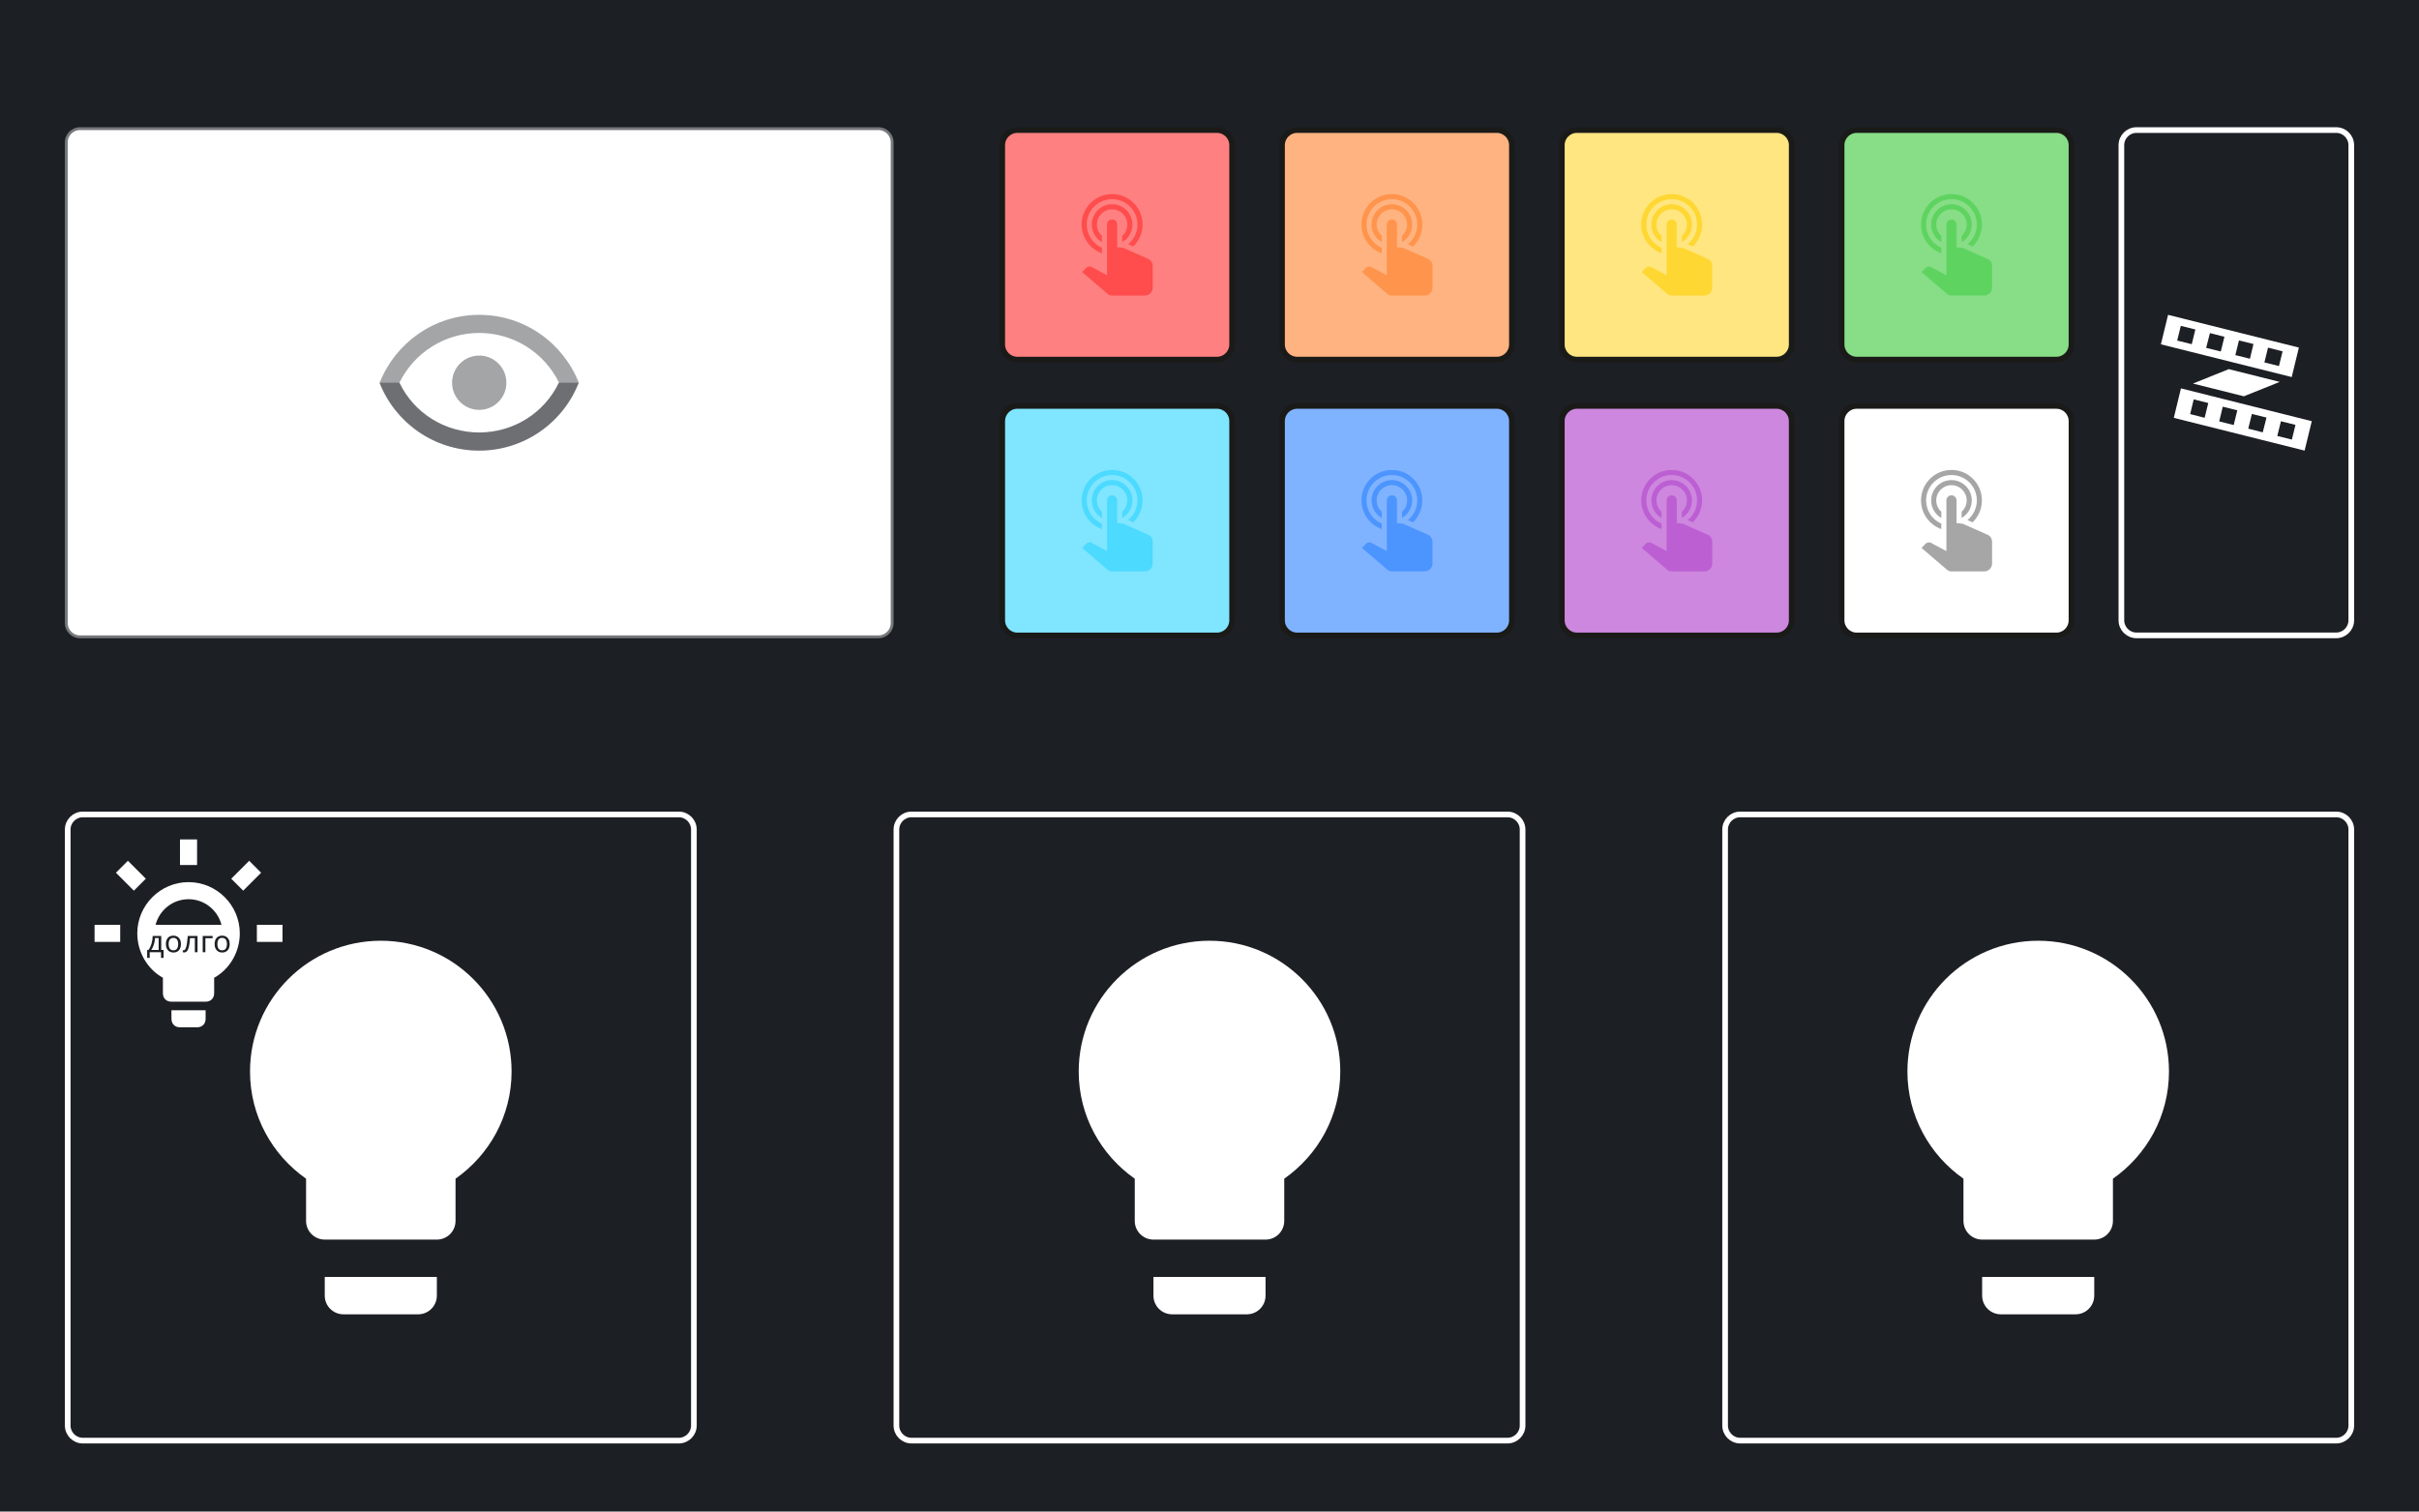
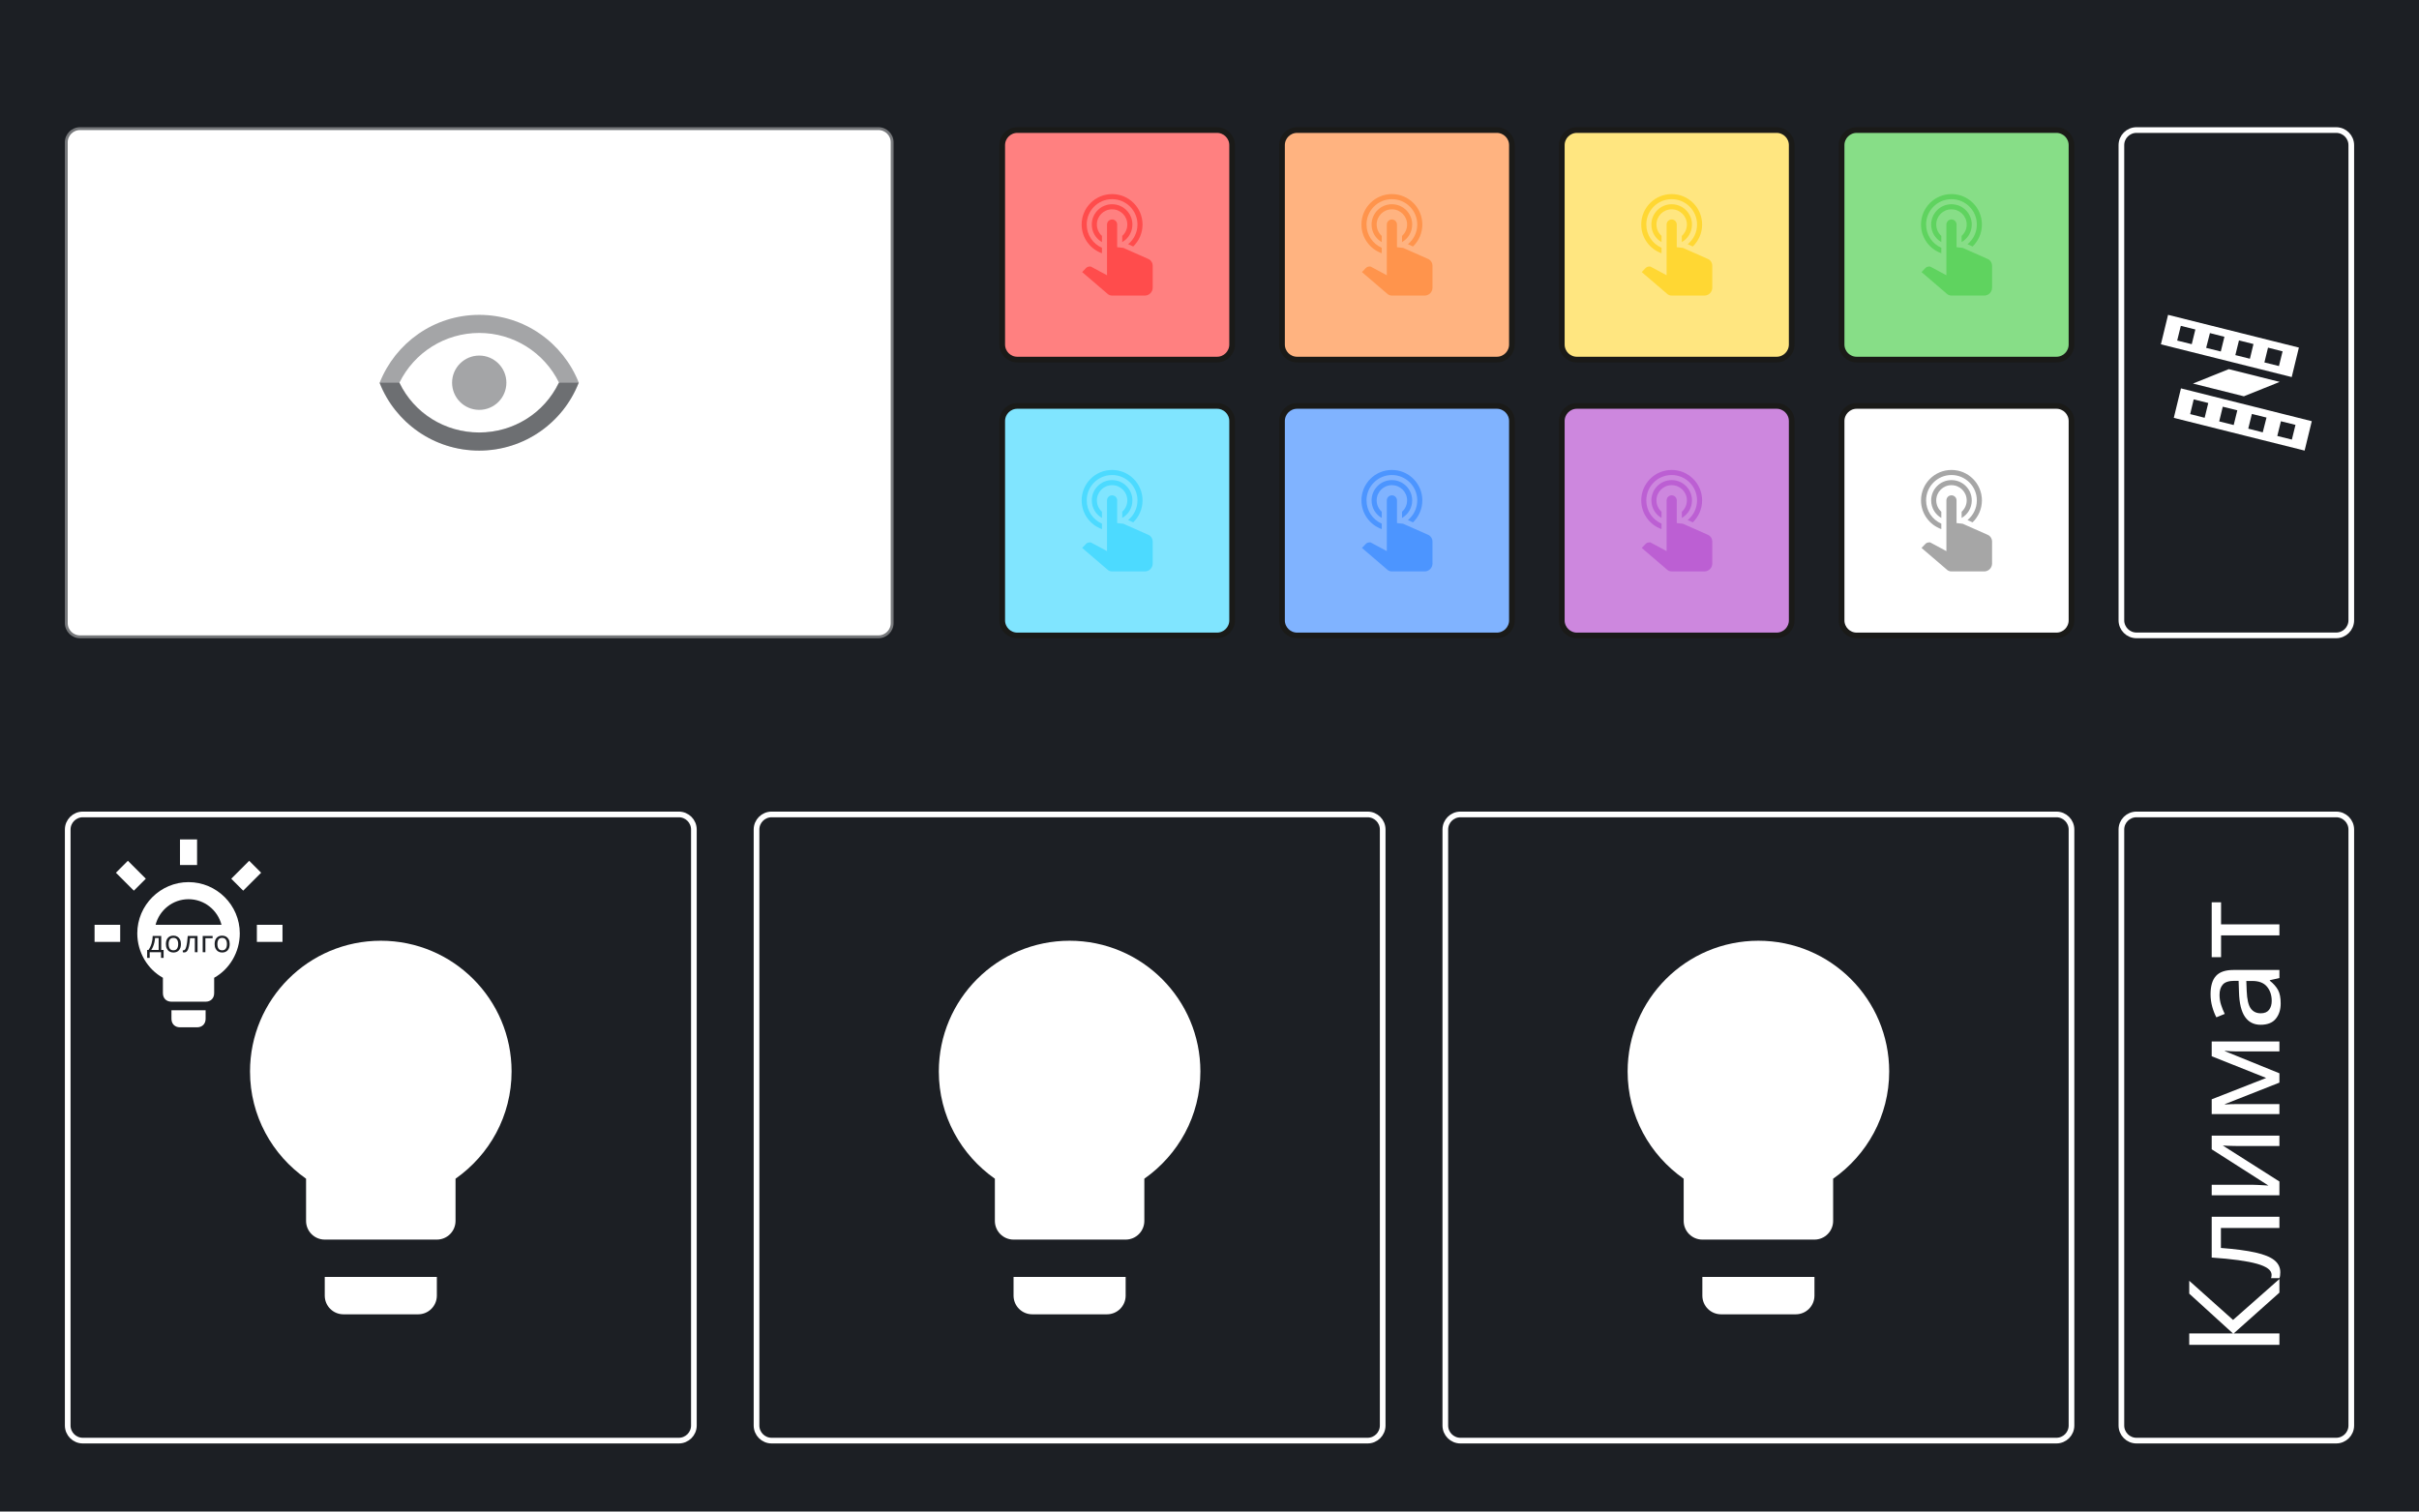
<svg xmlns="http://www.w3.org/2000/svg" width="1280" height="800" viewBox="0 0 1280 800" version="1.1" id="svg1" xml:space="preserve">
  <defs id="defs1" />
  <g id="layer1">
    <rect style="fill:#1c1f24;stroke:none;stroke-width:3;stroke-linecap:square;stroke-linejoin:round;paint-order:markers fill stroke" id="rect1" width="1280" height="800" x="0" y="0" />
    <g id="g5">
      <rect style="fill:#1c1f24;stroke:#ffffff;stroke-width:3;stroke-linecap:square;stroke-linejoin:round;paint-order:markers fill stroke;fill-opacity:1" id="rect2" width="331.336" height="331.416" x="35.831" y="431.056" rx="8" ry="8" />
      <path d="m 201.499,497.903 a 69.203,69.203 0 0 0 -69.203,69.203 c 0,23.529 11.765,44.191 29.658,56.746 v 22.343 a 9.886,9.886 0 0 0 9.886,9.886 h 59.317 a 9.886,9.886 0 0 0 9.886,-9.886 v -22.343 c 17.894,-12.555 29.658,-33.217 29.658,-56.746 A 69.203,69.203 0 0 0 201.499,497.903 M 171.841,685.74 a 9.886,9.886 0 0 0 9.886,9.886 h 39.545 a 9.886,9.886 0 0 0 9.886,-9.886 v -9.886 H 171.841 Z" id="path1-2" style="fill:#ffffff;stroke-width:1" />
      <g id="g13" transform="matrix(0.5973202,0,0,0.5973202,-62.77248,179.9698)" style="stroke-width:1.674">
        <path d="m 234.269,477.308 -10.594,10.594 -15.891,-15.891 10.594,-10.594 15.891,15.891 m 45.403,-34.809 h -15.134 v 22.701 h 15.134 v -22.701 m -90.805,90.805 h 22.701 v -15.134 h -22.701 v 15.134 m 68.104,68.104 c 0,4.54 3.027,7.567 7.567,7.567 h 15.134 c 4.54,0 7.567,-3.027 7.567,-7.567 v -7.567 h -30.268 v 7.567 m 68.861,-139.991 -15.891,15.891 10.594,10.594 15.891,-15.891 -10.594,-10.594 m -8.324,64.32 c 0,16.648 -9.081,31.782 -22.701,39.349 v 13.621 c 0,4.54 -3.027,7.567 -7.567,7.567 h -30.268 c -4.54,0 -7.567,-3.027 -7.567,-7.567 v -13.621 c -13.621,-7.567 -22.701,-22.701 -22.701,-39.349 0,-24.971 20.431,-45.403 45.403,-45.403 24.971,0 45.403,20.431 45.403,45.403 m -74.612,-7.567 h 58.418 c -3.405,-13.015 -15.134,-22.701 -29.209,-22.701 -14.075,0 -25.804,9.686 -29.209,22.701 m 89.746,0 v 15.134 h 22.701 v -15.134 z" id="path1-22" style="fill:#ffffff;fill-opacity:1;stroke-width:1.674" />
        <text xml:space="preserve" style="font-size:26.889px;line-height:1.25;font-family:Ubuntu;-inkscape-font-specification:Ubuntu;fill:#1c1f24;fill-opacity:1;stroke-width:1.674" x="234.943" y="542.436" id="text1">
          <tspan id="tspan1" x="234.943" y="542.436" style="fill:#1c1f24;fill-opacity:1;stroke-width:1.674">долго</tspan>
        </text>
      </g>
    </g>
    <rect style="fill:#ffffff;stroke:#1c1f24;stroke-width:3;stroke-linecap:square;stroke-linejoin:round;paint-order:markers fill stroke;stroke-opacity:0.6" id="rect5" width="438.501" height="270.446" x="34.331" y="67.338" rx="8" ry="8" />
    <path d="m 253.582,188.193 a 14.369,14.369 0 0 1 14.369,14.369 14.369,14.369 0 0 1 -14.369,14.369 14.369,14.369 0 0 1 -14.369,-14.369 14.369,14.369 0 0 1 14.369,-14.369 m 0,-21.553 c 23.948,0 44.399,14.895 52.685,35.921 -8.286,21.026 -28.737,35.921 -52.685,35.921 -23.948,0 -44.399,-14.895 -52.685,-35.921 8.286,-21.026 28.737,-35.921 52.685,-35.921 m -42.244,35.921 c 7.903,16.093 24.235,26.342 42.244,26.342 18.009,0 34.341,-10.25 42.244,-26.342 -7.903,-16.093 -24.235,-26.342 -42.244,-26.342 -18.009,0 -34.341,10.25 -42.244,26.342 z" id="path1" style="stroke-width:1;fill:#1c1f24;fill-opacity:0.4" />
    <path d="m 253.486,228.904 c -18.2,0 -34.485,-10.058 -42.148,-26.343 h -10.537 c 8.142,21.074 28.737,35.922 52.685,35.922 23.948,0 44.543,-14.848 52.685,-35.922 h -10.537 c -7.663,16.284 -23.948,26.343 -42.148,26.343 z" id="path1-8" style="stroke-width:1;fill:#1c1f24;fill-opacity:0.4" />
-     <g id="g4">
-       <rect style="fill:#1c1f24;stroke:#ffffff;stroke-width:3;stroke-linecap:square;stroke-linejoin:round;paint-order:markers fill stroke;fill-opacity:1" id="rect3" width="331.336" height="331.416" x="474.332" y="431.056" rx="8" ry="8" />
+     <g id="g4" transform="translate(-74.02479)">
+       <rect style="fill:#1c1f24;fill-opacity:1;stroke:#ffffff;stroke-width:3;stroke-linecap:square;stroke-linejoin:round;paint-order:markers fill stroke" id="rect3" width="331.336" height="331.416" x="474.332" y="431.056" rx="8" ry="8" />
      <path d="m 640,497.903 a 69.203,69.203 0 0 0 -69.203,69.203 c 0,23.529 11.765,44.191 29.658,56.747 v 22.343 a 9.886,9.886 0 0 0 9.886,9.886 h 59.317 a 9.886,9.886 0 0 0 9.886,-9.886 v -22.343 c 17.894,-12.555 29.658,-33.218 29.658,-56.747 a 69.203,69.203 0 0 0 -69.203,-69.203 m -29.658,187.837 a 9.886,9.886 0 0 0 9.886,9.886 h 39.545 a 9.886,9.886 0 0 0 9.886,-9.886 v -9.886 h -59.317 z" id="path2" style="fill:#ffffff;stroke-width:1" />
    </g>
-     <g id="g3">
-       <rect style="fill:#1c1f24;stroke:#ffffff;stroke-width:3;stroke-linecap:square;stroke-linejoin:round;paint-order:markers fill stroke;fill-opacity:1" id="rect4" width="331.336" height="331.416" x="912.833" y="431.056" rx="8" ry="8" />
+     <g id="g3" transform="translate(-148.0496)">
+       <rect style="fill:#1c1f24;fill-opacity:1;stroke:#ffffff;stroke-width:3;stroke-linecap:square;stroke-linejoin:round;paint-order:markers fill stroke" id="rect4" width="331.336" height="331.416" x="912.833" y="431.056" rx="8" ry="8" />
      <path d="m 1078.501,497.903 a 69.203,69.203 0 0 0 -69.203,69.203 c 0,23.529 11.764,44.191 29.659,56.747 v 22.343 a 9.886,9.886 0 0 0 9.886,9.886 h 59.317 a 9.886,9.886 0 0 0 9.886,-9.886 v -22.343 c 17.894,-12.555 29.658,-33.218 29.658,-56.747 a 69.203,69.203 0 0 0 -69.203,-69.203 m -29.659,187.837 a 9.886,9.886 0 0 0 9.886,9.886 h 39.545 a 9.886,9.886 0 0 0 9.886,-9.886 v -9.886 h -59.317 z" id="path3" style="fill:#ffffff;stroke-width:1" />
    </g>
    <g id="g1" transform="translate(55.9902)">
      <rect style="fill:#ff8080;stroke:#1a1a18;stroke-width:3;stroke-linecap:square;stroke-linejoin:round;paint-order:markers fill stroke" id="rect6" width="121.648" height="121.481" x="474.332" y="68.838" rx="8" ry="8" />
      <path d="m 529.786,118.838 a 2.685,2.685 0 0 1 2.685,-2.685 2.685,2.685 0 0 1 2.685,2.685 v 12.003 l 3.249,0.349 13.265,5.881 c 1.423,0.644 2.282,2.068 2.282,3.625 v 11.708 c -0.081,2.202 -1.826,3.947 -4.028,4.028 h -17.454 c -1.02,0 -1.987,-0.403 -2.685,-1.155 l -13.158,-11.278 1.987,-2.068 c 0.51,-0.564 1.235,-0.859 1.987,-0.859 h 0.591 l 8.593,4.619 v -26.853 m 2.685,-10.741 a 10.741,10.741 0 0 1 10.741,10.741 c 0,4.028 -2.148,7.438 -5.371,9.291 v -3.276 c 1.638,-1.477 2.685,-3.625 2.685,-6.015 a 8.056,8.056 0 0 0 -8.056,-8.056 8.056,8.056 0 0 0 -8.056,8.056 c 0,2.39 1.047,4.538 2.685,6.015 v 3.276 c -3.222,-1.853 -5.371,-5.263 -5.371,-9.291 a 10.741,10.741 0 0 1 10.741,-10.741 m 0,-5.371 a 16.112,16.112 0 0 1 16.112,16.112 c 0,4.565 -1.907,8.673 -4.941,11.627 l -2.685,-1.208 c 3.007,-2.47 4.941,-6.23 4.941,-10.419 a 13.426,13.426 0 0 0 -13.426,-13.426 13.426,13.426 0 0 0 -13.426,13.426 c 0,5.505 3.303,10.231 8.056,12.299 v 2.9 c -6.257,-2.229 -10.741,-8.19 -10.741,-15.199 a 16.112,16.112 0 0 1 16.112,-16.112 z" id="path1-1" style="fill:#ff4c4c;fill-opacity:1;stroke-width:1" />
    </g>
    <g id="g2" transform="translate(55.9902)">
      <rect style="fill:#ffb380;stroke:#1a1a18;stroke-width:3;stroke-linecap:square;stroke-linejoin:round;paint-order:markers fill stroke" id="rect7" width="121.648" height="121.481" x="622.382" y="68.838" rx="8" ry="8" />
      <path d="m 677.835,118.838 a 2.685,2.685 0 0 1 2.685,-2.685 2.685,2.685 0 0 1 2.685,2.685 v 12.003 l 3.249,0.349 13.265,5.881 c 1.423,0.644 2.282,2.068 2.282,3.625 v 11.708 c -0.081,2.202 -1.826,3.947 -4.028,4.028 h -17.454 c -1.02,0 -1.987,-0.403 -2.685,-1.155 l -13.158,-11.278 1.987,-2.068 c 0.51,-0.564 1.235,-0.859 1.987,-0.859 h 0.591 l 8.593,4.619 v -26.853 m 2.685,-10.741 a 10.741,10.741 0 0 1 10.741,10.741 c 0,4.028 -2.148,7.438 -5.371,9.291 v -3.276 c 1.638,-1.477 2.685,-3.625 2.685,-6.015 a 8.056,8.056 0 0 0 -8.056,-8.056 8.056,8.056 0 0 0 -8.056,8.056 c 0,2.39 1.047,4.538 2.685,6.015 v 3.276 c -3.222,-1.853 -5.371,-5.263 -5.371,-9.291 a 10.741,10.741 0 0 1 10.741,-10.741 m 0,-5.371 a 16.112,16.112 0 0 1 16.112,16.112 c 0,4.565 -1.907,8.673 -4.941,11.627 l -2.685,-1.208 c 3.007,-2.47 4.941,-6.23 4.941,-10.419 a 13.426,13.426 0 0 0 -13.426,-13.426 13.426,13.426 0 0 0 -13.426,13.426 c 0,5.505 3.303,10.231 8.056,12.299 v 2.9 c -6.257,-2.229 -10.741,-8.19 -10.741,-15.199 a 16.112,16.112 0 0 1 16.112,-16.112 z" id="path4" style="fill:#ff944c;fill-opacity:1;stroke-width:1" />
    </g>
    <g id="g6" transform="translate(55.9902)">
      <rect style="fill:#ffe680;stroke:#1a1a18;stroke-width:3;stroke-linecap:square;stroke-linejoin:round;paint-order:markers fill stroke" id="rect8" width="121.648" height="121.481" x="770.431" y="68.838" rx="8" ry="8" />
      <path d="m 825.885,118.838 a 2.685,2.685 0 0 1 2.685,-2.685 2.685,2.685 0 0 1 2.685,2.685 v 12.003 l 3.249,0.349 13.265,5.881 c 1.423,0.644 2.282,2.068 2.282,3.625 v 11.708 c -0.081,2.202 -1.826,3.947 -4.028,4.028 h -17.454 c -1.02,0 -1.987,-0.403 -2.685,-1.155 l -13.158,-11.278 1.987,-2.068 c 0.51,-0.564 1.235,-0.859 1.987,-0.859 h 0.591 l 8.593,4.619 v -26.853 m 2.685,-10.741 a 10.741,10.741 0 0 1 10.741,10.741 c 0,4.028 -2.148,7.438 -5.37,9.291 v -3.276 c 1.638,-1.477 2.685,-3.625 2.685,-6.015 a 8.056,8.056 0 0 0 -8.056,-8.056 8.056,8.056 0 0 0 -8.056,8.056 c 0,2.39 1.047,4.538 2.685,6.015 v 3.276 c -3.222,-1.853 -5.37,-5.263 -5.37,-9.291 a 10.741,10.741 0 0 1 10.741,-10.741 m 0,-5.371 a 16.112,16.112 0 0 1 16.111,16.112 c 0,4.565 -1.907,8.673 -4.941,11.627 l -2.685,-1.208 c 3.007,-2.47 4.941,-6.23 4.941,-10.419 a 13.426,13.426 0 0 0 -13.426,-13.426 13.426,13.426 0 0 0 -13.426,13.426 c 0,5.505 3.303,10.231 8.056,12.299 v 2.9 c -6.257,-2.229 -10.741,-8.19 -10.741,-15.199 a 16.112,16.112 0 0 1 16.112,-16.112 z" id="path5" style="fill:#ffd733;fill-opacity:1;stroke-width:1" />
    </g>
    <g id="g7" transform="translate(55.9902)">
      <rect style="fill:#87de87;stroke:#1a1a18;stroke-width:3;stroke-linecap:square;stroke-linejoin:round;paint-order:markers fill stroke" id="rect9" width="121.648" height="121.481" x="918.481" y="68.838" rx="8" ry="8" />
      <path d="m 973.934,118.838 a 2.685,2.685 0 0 1 2.685,-2.685 2.685,2.685 0 0 1 2.685,2.685 v 12.003 l 3.249,0.349 13.265,5.881 c 1.423,0.644 2.282,2.068 2.282,3.625 v 11.708 c -0.081,2.202 -1.826,3.947 -4.028,4.028 h -17.454 c -1.02,0 -1.987,-0.403 -2.685,-1.155 l -13.158,-11.278 1.987,-2.068 c 0.51,-0.564 1.235,-0.859 1.987,-0.859 h 0.591 l 8.593,4.619 v -26.853 m 2.685,-10.741 a 10.741,10.741 0 0 1 10.741,10.741 c 0,4.028 -2.148,7.438 -5.37,9.291 v -3.276 c 1.638,-1.477 2.685,-3.625 2.685,-6.015 a 8.056,8.056 0 0 0 -8.056,-8.056 8.056,8.056 0 0 0 -8.056,8.056 c 0,2.39 1.047,4.538 2.685,6.015 v 3.276 c -3.222,-1.853 -5.37,-5.263 -5.37,-9.291 a 10.741,10.741 0 0 1 10.741,-10.741 m 0,-5.371 a 16.112,16.112 0 0 1 16.111,16.112 c 0,4.565 -1.907,8.673 -4.941,11.627 l -2.685,-1.208 c 3.007,-2.47 4.941,-6.23 4.941,-10.419 a 13.426,13.426 0 0 0 -13.426,-13.426 13.426,13.426 0 0 0 -13.426,13.426 c 0,5.505 3.303,10.231 8.056,12.299 v 2.9 c -6.257,-2.229 -10.741,-8.19 -10.741,-15.199 a 16.112,16.112 0 0 1 16.112,-16.112 z" id="path6" style="fill:#5fd35f;fill-opacity:1;stroke-width:1" />
    </g>
    <g id="g11" transform="translate(55.9902)">
      <rect style="fill:#80e5ff;stroke:#1a1a18;stroke-width:3;stroke-linecap:square;stroke-linejoin:round;paint-order:markers fill stroke" id="rect10" width="121.648" height="121.481" x="474.332" y="214.843" rx="8" ry="8" />
      <path d="m 529.786,264.842 a 2.685,2.685 0 0 1 2.685,-2.685 2.685,2.685 0 0 1 2.685,2.685 v 12.003 l 3.249,0.349 13.265,5.881 c 1.423,0.644 2.282,2.068 2.282,3.625 v 11.708 c -0.081,2.202 -1.826,3.947 -4.028,4.028 h -17.454 c -1.02,0 -1.987,-0.403 -2.685,-1.155 l -13.158,-11.278 1.987,-2.068 c 0.51,-0.564 1.235,-0.859 1.987,-0.859 h 0.591 l 8.593,4.619 V 264.842 m 2.685,-10.741 a 10.741,10.741 0 0 1 10.741,10.741 c 0,4.028 -2.148,7.438 -5.371,9.291 v -3.276 c 1.638,-1.477 2.685,-3.625 2.685,-6.015 a 8.056,8.056 0 0 0 -8.056,-8.056 8.056,8.056 0 0 0 -8.056,8.056 c 0,2.39 1.047,4.538 2.685,6.015 v 3.276 c -3.222,-1.853 -5.371,-5.263 -5.371,-9.291 a 10.741,10.741 0 0 1 10.741,-10.741 m 0,-5.371 a 16.112,16.112 0 0 1 16.112,16.112 c 0,4.565 -1.907,8.673 -4.941,11.627 l -2.685,-1.208 c 3.007,-2.47 4.941,-6.23 4.941,-10.419 a 13.426,13.426 0 0 0 -13.426,-13.426 13.426,13.426 0 0 0 -13.426,13.426 c 0,5.505 3.303,10.231 8.056,12.299 v 2.9 c -6.257,-2.229 -10.741,-8.19 -10.741,-15.199 a 16.112,16.112 0 0 1 16.112,-16.112 z" id="path7" style="fill:#4cdaff;fill-opacity:1;stroke-width:1" />
    </g>
    <g id="g10" transform="translate(55.9902)">
      <rect style="fill:#80b3ff;stroke:#1a1a18;stroke-width:3;stroke-linecap:square;stroke-linejoin:round;paint-order:markers fill stroke" id="rect11" width="121.648" height="121.481" x="622.382" y="214.843" rx="8" ry="8" />
      <path d="m 677.835,264.842 a 2.685,2.685 0 0 1 2.685,-2.685 2.685,2.685 0 0 1 2.685,2.685 v 12.003 l 3.249,0.349 13.265,5.881 c 1.423,0.644 2.282,2.068 2.282,3.625 v 11.708 c -0.081,2.202 -1.826,3.947 -4.028,4.028 h -17.454 c -1.02,0 -1.987,-0.403 -2.685,-1.155 l -13.158,-11.278 1.987,-2.068 c 0.51,-0.564 1.235,-0.859 1.987,-0.859 h 0.591 l 8.593,4.619 V 264.842 m 2.685,-10.741 a 10.741,10.741 0 0 1 10.741,10.741 c 0,4.028 -2.148,7.438 -5.371,9.291 v -3.276 c 1.638,-1.477 2.685,-3.625 2.685,-6.015 a 8.056,8.056 0 0 0 -8.056,-8.056 8.056,8.056 0 0 0 -8.056,8.056 c 0,2.39 1.047,4.538 2.685,6.015 v 3.276 c -3.222,-1.853 -5.371,-5.263 -5.371,-9.291 a 10.741,10.741 0 0 1 10.741,-10.741 m 0,-5.371 a 16.112,16.112 0 0 1 16.112,16.112 c 0,4.565 -1.907,8.673 -4.941,11.627 l -2.685,-1.208 c 3.007,-2.47 4.941,-6.23 4.941,-10.419 a 13.426,13.426 0 0 0 -13.426,-13.426 13.426,13.426 0 0 0 -13.426,13.426 c 0,5.505 3.303,10.231 8.056,12.299 v 2.9 c -6.257,-2.229 -10.741,-8.19 -10.741,-15.199 a 16.112,16.112 0 0 1 16.112,-16.112 z" id="path8" style="fill:#4c95ff;fill-opacity:1;stroke-width:1" />
    </g>
    <g id="g9" transform="translate(55.9902)">
      <rect style="fill:#cd87de;stroke:#1a1a18;stroke-width:3;stroke-linecap:square;stroke-linejoin:round;paint-order:markers fill stroke" id="rect12" width="121.648" height="121.481" x="770.431" y="214.843" rx="8" ry="8" />
      <path d="m 825.885,264.842 a 2.685,2.685 0 0 1 2.685,-2.685 2.685,2.685 0 0 1 2.685,2.685 v 12.003 l 3.249,0.349 13.265,5.881 c 1.423,0.644 2.282,2.068 2.282,3.625 v 11.708 c -0.081,2.202 -1.826,3.947 -4.028,4.028 h -17.454 c -1.02,0 -1.987,-0.403 -2.685,-1.155 l -13.158,-11.278 1.987,-2.068 c 0.51,-0.564 1.235,-0.859 1.987,-0.859 h 0.591 l 8.593,4.619 V 264.842 m 2.685,-10.741 a 10.741,10.741 0 0 1 10.741,10.741 c 0,4.028 -2.148,7.438 -5.37,9.291 v -3.276 c 1.638,-1.477 2.685,-3.625 2.685,-6.015 a 8.056,8.056 0 0 0 -8.056,-8.056 8.056,8.056 0 0 0 -8.056,8.056 c 0,2.39 1.047,4.538 2.685,6.015 v 3.276 c -3.222,-1.853 -5.37,-5.263 -5.37,-9.291 a 10.741,10.741 0 0 1 10.741,-10.741 m 0,-5.371 a 16.112,16.112 0 0 1 16.111,16.112 c 0,4.565 -1.907,8.673 -4.941,11.627 l -2.685,-1.208 c 3.007,-2.47 4.941,-6.23 4.941,-10.419 a 13.426,13.426 0 0 0 -13.426,-13.426 13.426,13.426 0 0 0 -13.426,13.426 c 0,5.505 3.303,10.231 8.056,12.299 v 2.9 c -6.257,-2.229 -10.741,-8.19 -10.741,-15.199 a 16.112,16.112 0 0 1 16.112,-16.112 z" id="path9" style="fill:#bc5fd3;fill-opacity:1;stroke-width:1" />
    </g>
    <g id="g8" transform="translate(55.9902)">
      <rect style="fill:#ffffff;stroke:#1a1a18;stroke-width:3;stroke-linecap:square;stroke-linejoin:round;paint-order:markers fill stroke" id="rect13" width="121.648" height="121.481" x="918.481" y="214.843" rx="8" ry="8" />
      <path d="m 973.934,264.842 a 2.685,2.685 0 0 1 2.685,-2.685 2.685,2.685 0 0 1 2.685,2.685 v 12.003 l 3.249,0.349 13.265,5.881 c 1.423,0.644 2.282,2.068 2.282,3.625 v 11.708 c -0.081,2.202 -1.826,3.947 -4.028,4.028 h -17.454 c -1.02,0 -1.987,-0.403 -2.685,-1.155 l -13.158,-11.278 1.987,-2.068 c 0.51,-0.564 1.235,-0.859 1.987,-0.859 h 0.591 l 8.593,4.619 V 264.842 m 2.685,-10.741 a 10.741,10.741 0 0 1 10.741,10.741 c 0,4.028 -2.148,7.438 -5.37,9.291 v -3.276 c 1.638,-1.477 2.685,-3.625 2.685,-6.015 a 8.056,8.056 0 0 0 -8.056,-8.056 8.056,8.056 0 0 0 -8.056,8.056 c 0,2.39 1.047,4.538 2.685,6.015 v 3.276 c -3.222,-1.853 -5.37,-5.263 -5.37,-9.291 a 10.741,10.741 0 0 1 10.741,-10.741 m 0,-5.371 a 16.112,16.112 0 0 1 16.111,16.112 c 0,4.565 -1.907,8.673 -4.941,11.627 l -2.685,-1.208 c 3.007,-2.47 4.941,-6.23 4.941,-10.419 a 13.426,13.426 0 0 0 -13.426,-13.426 13.426,13.426 0 0 0 -13.426,13.426 c 0,5.505 3.303,10.231 8.056,12.299 v 2.9 c -6.257,-2.229 -10.741,-8.19 -10.741,-15.199 a 16.112,16.112 0 0 1 16.112,-16.112 z" id="path10" style="fill:#a6a6a6;fill-opacity:1;stroke-width:1" />
    </g>
    <g id="g14">
      <rect style="fill:#1c1f24;fill-opacity:1;stroke:#ffffff;stroke-width:3;stroke-linecap:square;stroke-linejoin:round;stroke-opacity:1;paint-order:markers fill stroke" id="rect14" width="121.648" height="267.446" x="1122.521" y="68.838" rx="8" ry="8" />
      <path d="m 1147.218,166.635 -3.792,15.608 69.219,17.325 3.792,-15.608 -69.219,-17.325 m 12.534,15.528 -7.704,-1.916 1.916,-7.784 7.704,1.916 -1.916,7.784 m 15.368,3.872 -7.744,-1.916 1.996,-7.824 7.664,1.956 -1.916,7.784 m 15.409,3.832 -7.704,-1.916 1.916,-7.784 7.664,1.916 -1.876,7.784 m 15.369,3.872 -7.704,-1.916 1.916,-7.824 7.704,1.956 -1.916,7.784 m -51.854,11.816 -3.792,15.608 69.219,17.325 3.792,-15.568 -69.219,-17.365 m 12.534,15.568 -7.664,-1.956 1.876,-7.784 7.704,1.916 -1.916,7.824 m 15.369,3.832 -7.664,-1.916 1.876,-7.784 7.704,1.916 -1.916,7.784 m 15.368,3.872 -7.664,-1.956 1.916,-7.784 7.744,1.916 -1.996,7.824 m 15.409,3.832 -7.704,-1.916 1.916,-7.784 7.704,1.916 -1.916,7.784 m -52.333,-29.659 18.961,-7.624 26.945,6.746 -18.961,7.624 z" id="path1-7" style="fill:#ffffff;fill-opacity:1;stroke-width:1" />
    </g>
+     <g id="g15" transform="translate(0,394.2033)">
+       <rect style="fill:#1c1f24;fill-opacity:1;stroke:#ffffff;stroke-width:3;stroke-linecap:square;stroke-linejoin:round;stroke-opacity:1;paint-order:markers fill stroke" id="rect15" width="121.648" height="331.416" x="1122.521" y="36.853" rx="8" ry="8" />
+       <text xml:space="preserve" style="font-size:66.843px;line-height:1.25;font-family:Ubuntu;-inkscape-font-specification:Ubuntu;fill:#ffffff;stroke-width:1" x="-324.048" y="1206.138" id="text15" transform="rotate(-90)">
+         <tspan id="tspan15" x="-324.048" y="1206.138" style="stroke-width:1">Климат</tspan>
+       </text>
+     </g>
  </g>
</svg>
